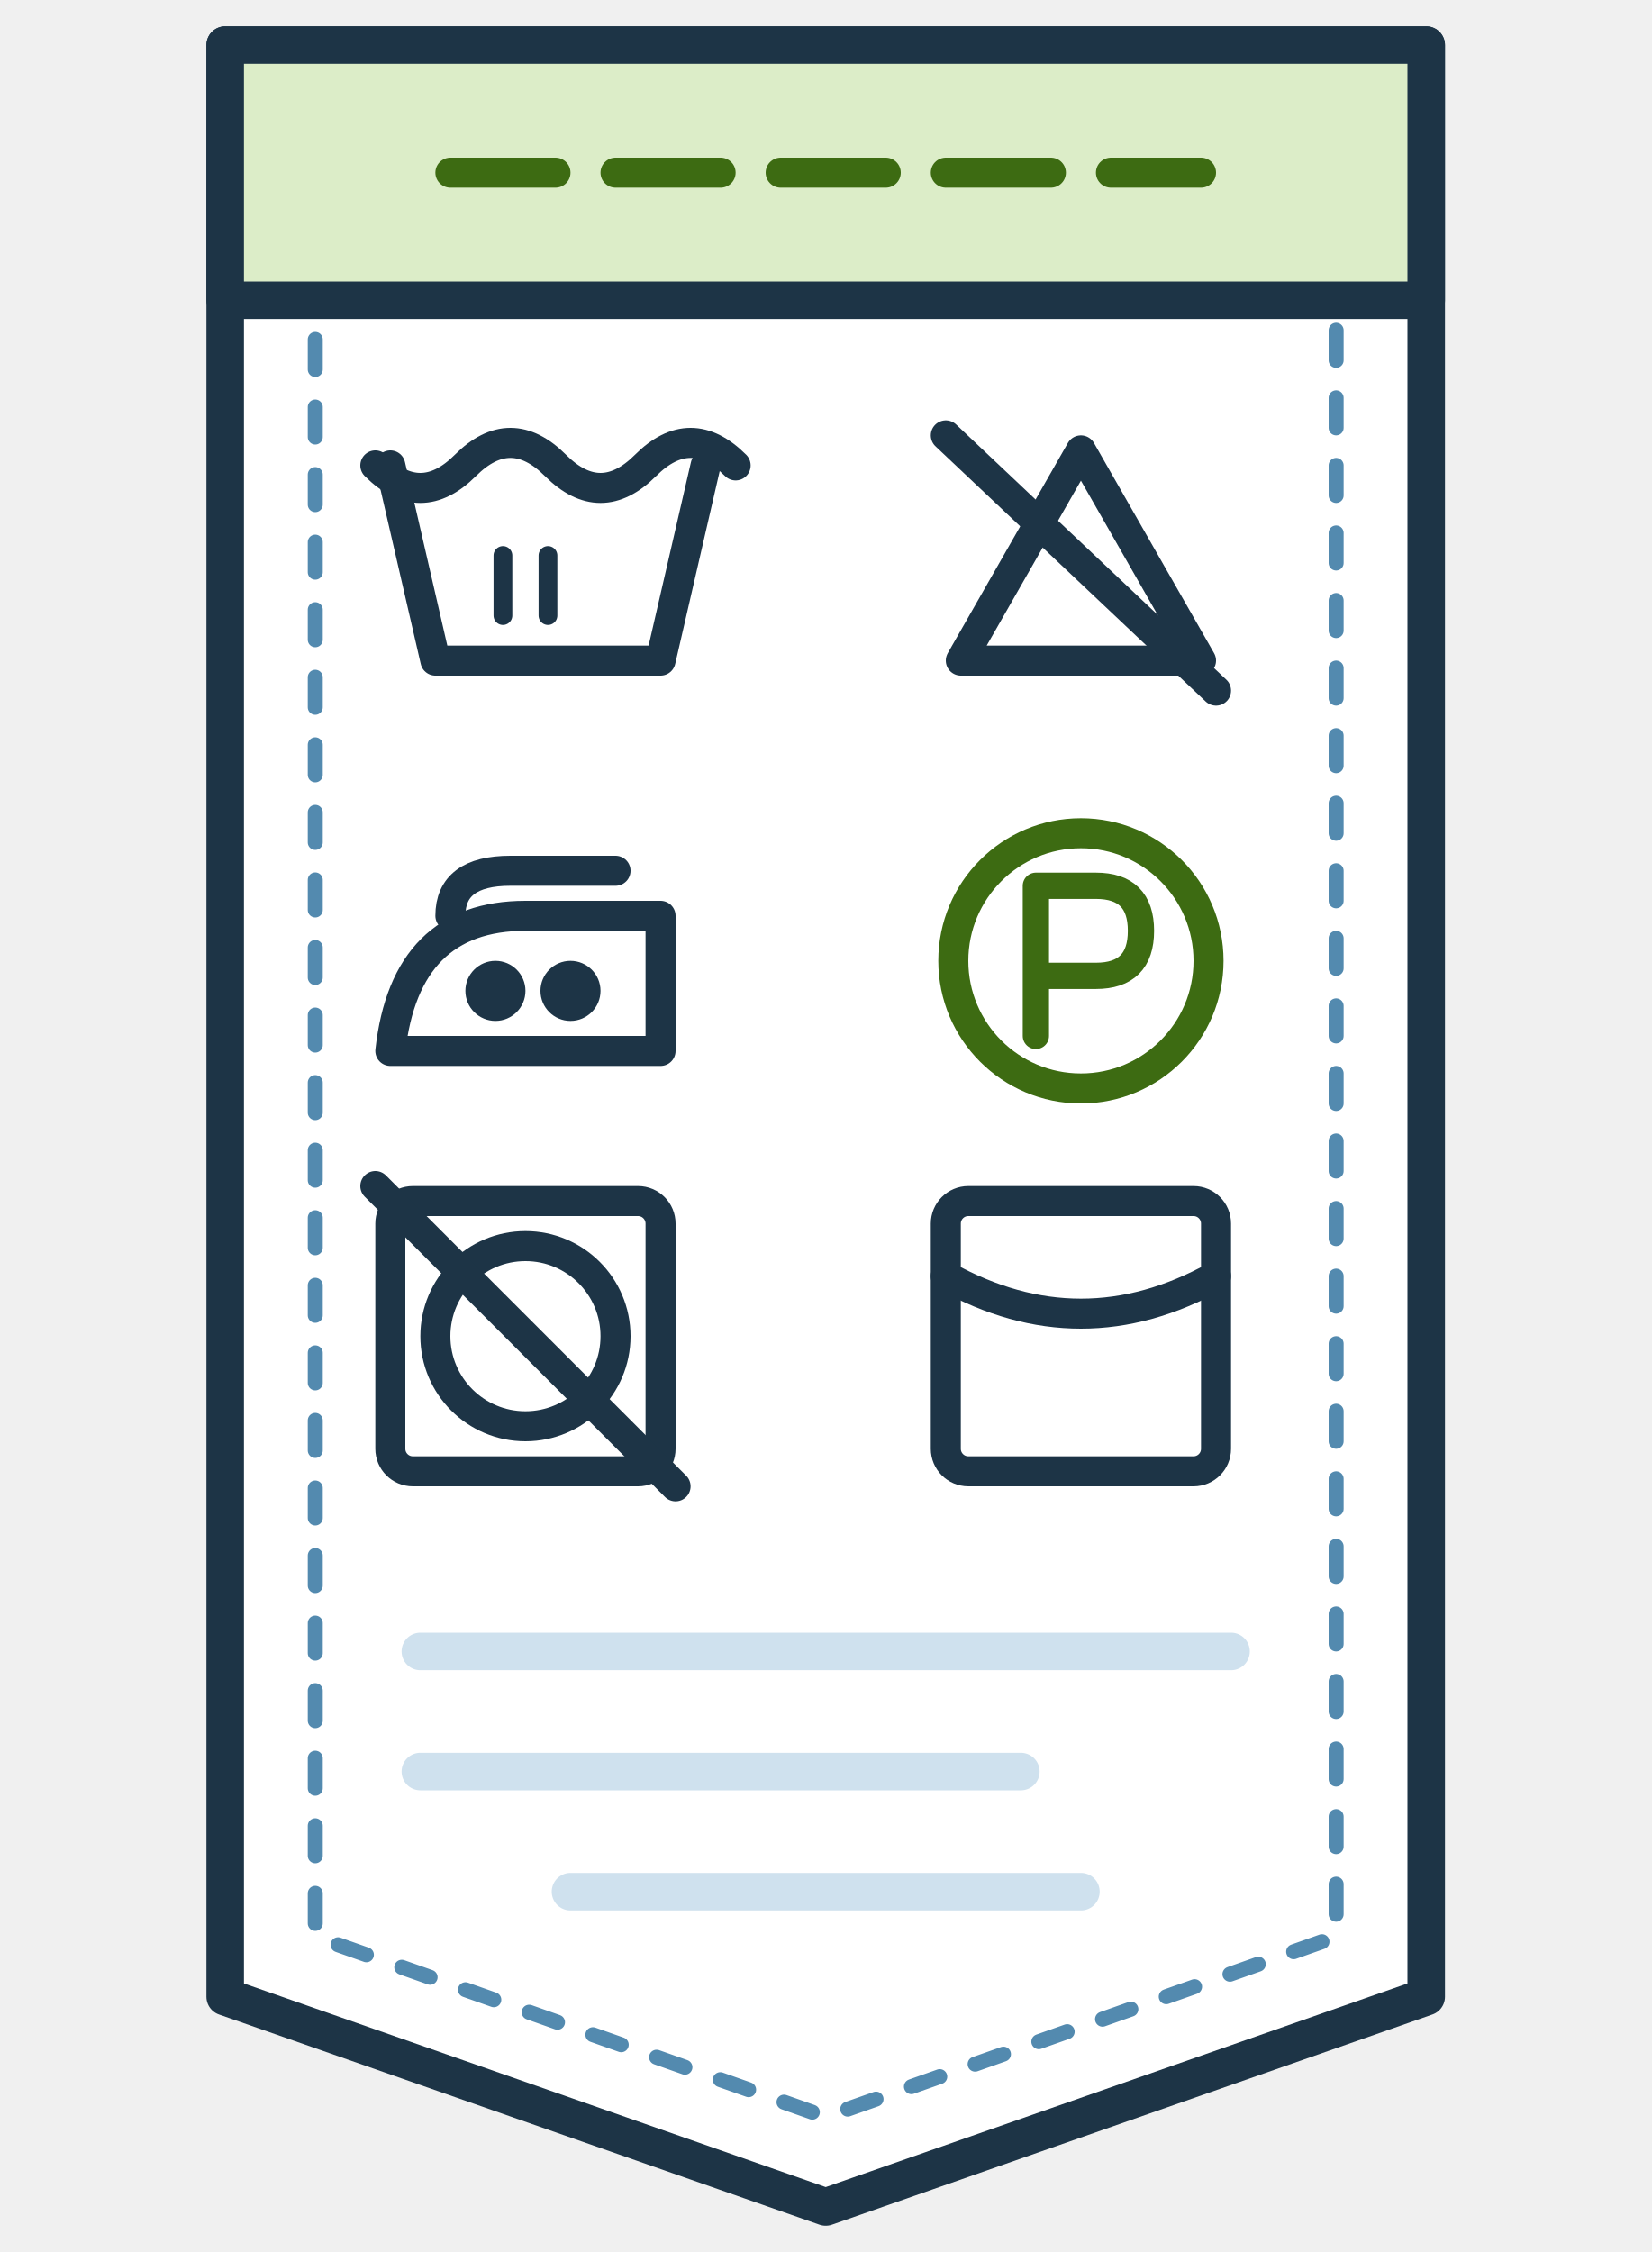
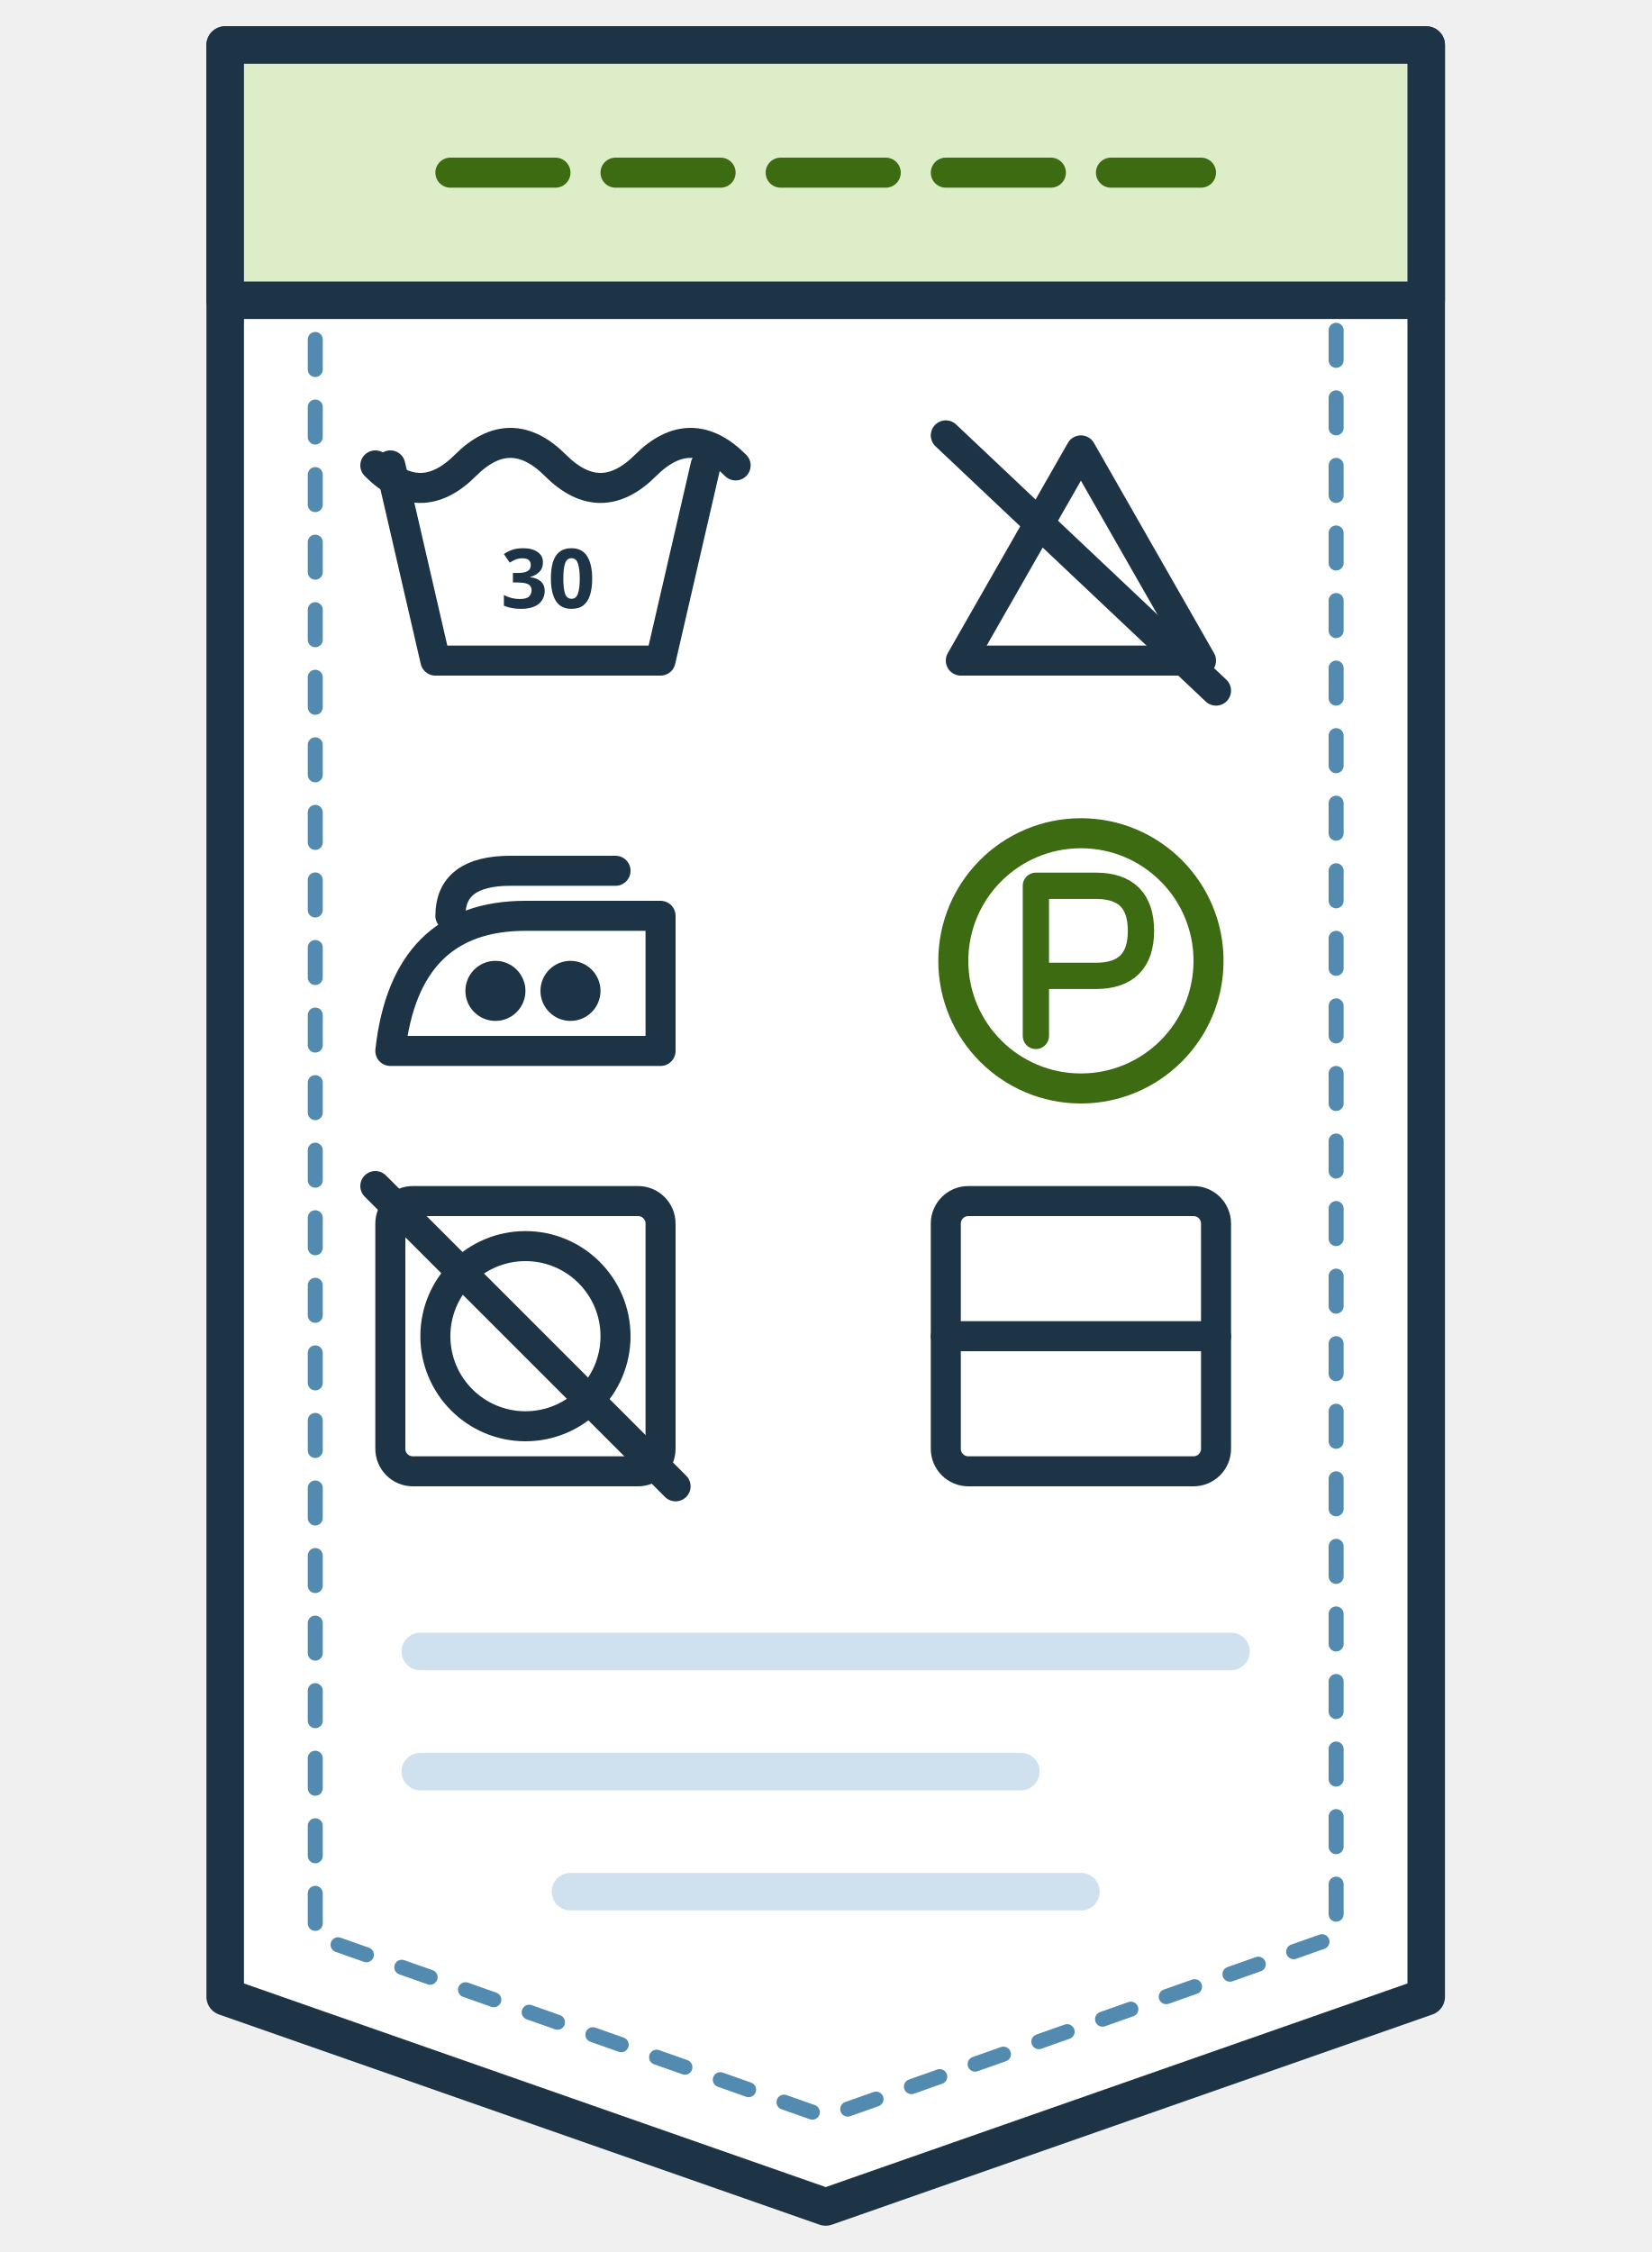
<svg xmlns="http://www.w3.org/2000/svg" viewBox="0 0 220 300" fill="none" stroke-linejoin="round" stroke-linecap="round">
  <path d="M30 6h160v260l-80 28-80-28z" fill="#fff" stroke="#1d3446" stroke-width="5" />
  <path d="M42 18h136v240l-68 24-68-24z" stroke="#538aaf" stroke-width="2" stroke-dasharray="4 5" />
  <rect x="30" y="6" width="160" height="34" fill="#dcedc8" stroke="#1d3446" stroke-width="5" />
  <path d="M60 23h100" stroke="#3d6b12" stroke-width="4" stroke-dasharray="14 8" />
  <g stroke="#1d3446" stroke-width="4">
    <path d="M52 62l6 26h30l6-26" />
    <path d="M50 62q6 6 12 0t12 0 12 0 12 0" />
-     <path d="M67 74v8M73 74v8" stroke-width="2.5" />
+     <text x="73" y="81" text-anchor="middle" fill="#1d3446" stroke="none" font-family="sans-serif" font-size="11" font-weight="700">30</text>
    <path d="M128 88l16-28 16 28z" />
    <path d="M126 58l36 34" />
    <path d="M52 140q2-18 18-18h18v18z" />
    <path d="M60 122q0-6 8-6h14" />
    <circle cx="66" cy="132" r="2" fill="#1d3446" />
    <circle cx="76" cy="132" r="2" fill="#1d3446" />
    <circle cx="144" cy="128" r="17" stroke="#3d6b12" />
    <path d="M138 138v-20h8q6 0 6 6t-6 6h-8" stroke="#3d6b12" stroke-width="3.5" />
    <rect x="52" y="160" width="36" height="36" rx="3" />
    <circle cx="70" cy="178" r="12" />
    <path d="M50 158l40 40" />
    <rect x="126" y="160" width="36" height="36" rx="3" />
-     <path d="M126 170q18 10 36 0" />
+     <path d="M126 178h36" />
  </g>
  <g stroke="#cfe1ee" stroke-width="5">
    <path d="M56 220h108" />
    <path d="M56 236h80" />
    <path d="M76 252h68" />
  </g>
</svg>
